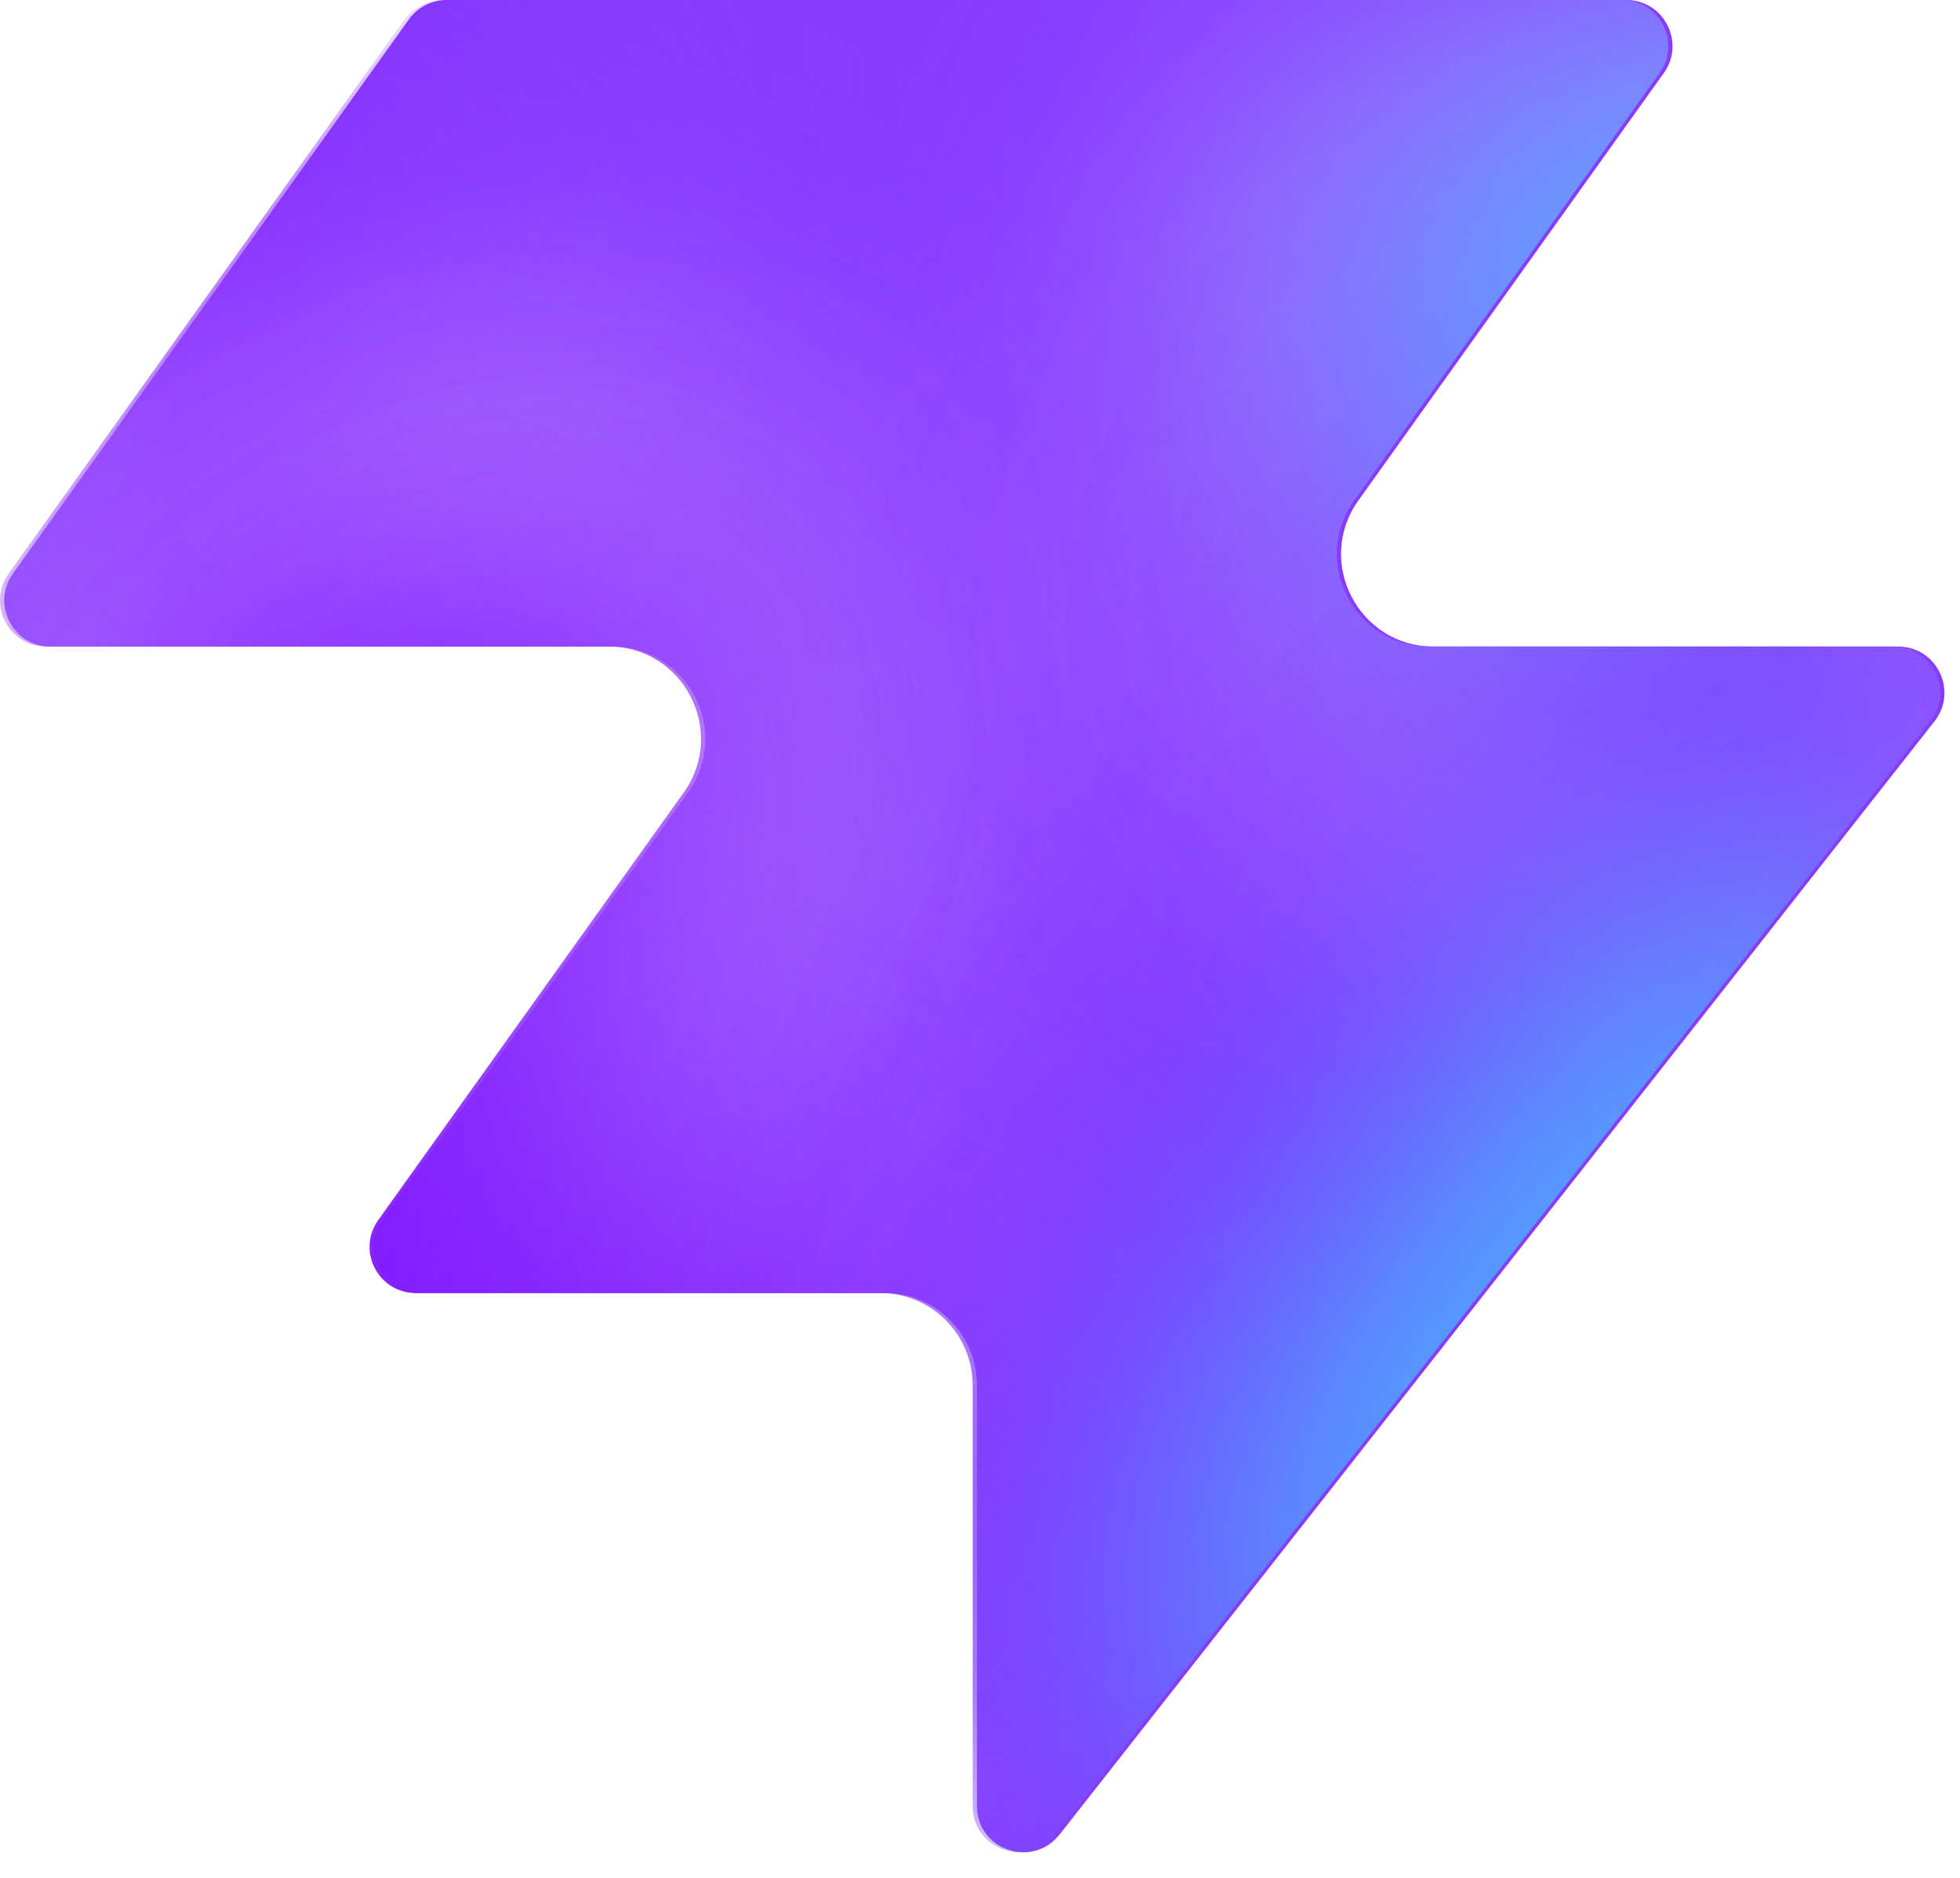
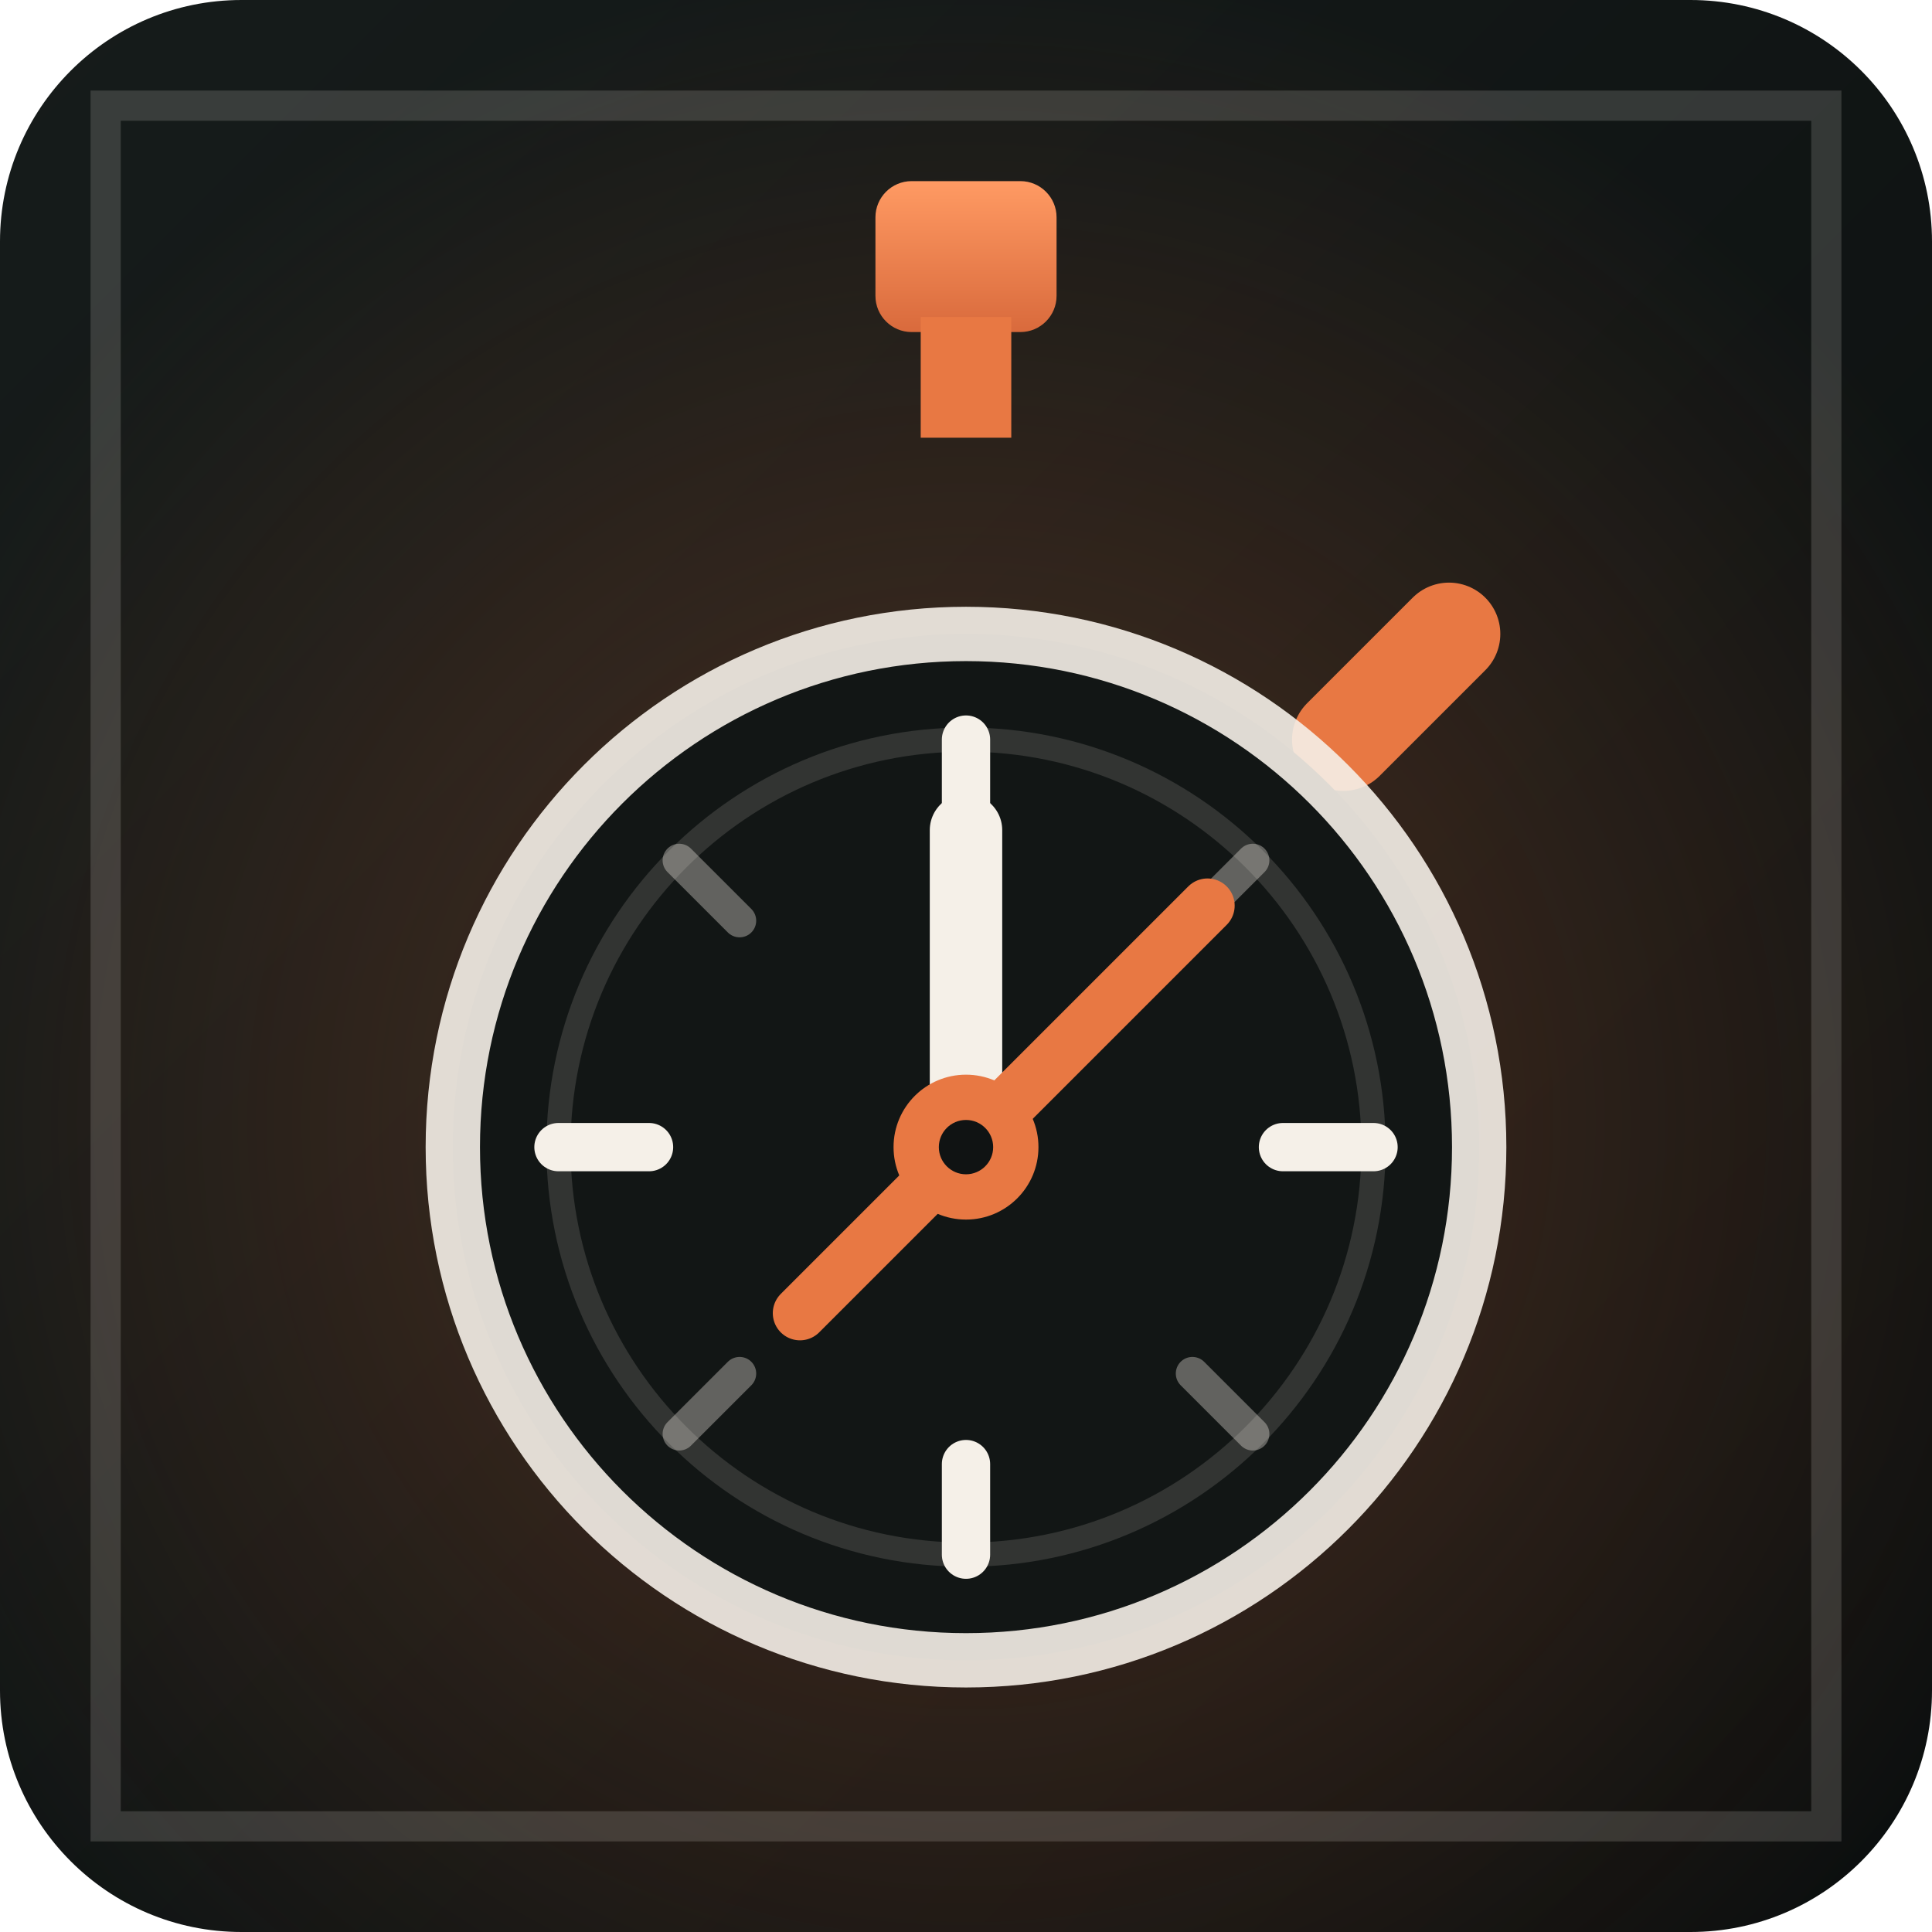
- <svg xmlns="http://www.w3.org/2000/svg" width="48" height="46" fill="none" viewBox="0 0 48 46">
-   <path fill="#863bff" d="M25.946 44.938c-.664.845-2.021.375-2.021-.698V33.937a2.26 2.26 0 0 0-2.262-2.262H10.287c-.92 0-1.456-1.04-.92-1.788l7.48-10.471c1.07-1.497 0-3.578-1.842-3.578H1.237c-.92 0-1.456-1.04-.92-1.788L10.013.474c.214-.297.556-.474.92-.474h28.894c.92 0 1.456 1.04.92 1.788l-7.48 10.471c-1.07 1.498 0 3.579 1.842 3.579h11.377c.943 0 1.473 1.088.89 1.83L25.947 44.94z" style="fill:#863bff;fill:color(display-p3 .525 .23 1);fill-opacity:1" />
-   <mask id="a" width="48" height="46" x="0" y="0" maskUnits="userSpaceOnUse" style="mask-type:alpha">
-     <path fill="#000" d="M25.842 44.938c-.664.844-2.021.375-2.021-.698V33.937a2.26 2.26 0 0 0-2.262-2.262H10.183c-.92 0-1.456-1.04-.92-1.788l7.48-10.471c1.07-1.498 0-3.579-1.842-3.579H1.133c-.92 0-1.456-1.04-.92-1.787L9.91.473c.214-.297.556-.474.92-.474h28.894c.92 0 1.456 1.04.92 1.788l-7.48 10.471c-1.07 1.498 0 3.578 1.842 3.578h11.377c.943 0 1.473 1.088.89 1.832L25.843 44.94z" style="fill:#000;fill-opacity:1" />
-   </mask>
-   <g mask="url(#a)">
-     <g filter="url(#b)">
-       <ellipse cx="5.508" cy="14.704" fill="#ede6ff" rx="5.508" ry="14.704" style="fill:#ede6ff;fill:color(display-p3 .927 .903 1);fill-opacity:1" transform="matrix(.00324 1 1 -.00324 -4.47 31.516)" />
-     </g>
-     <g filter="url(#c)">
-       <ellipse cx="10.399" cy="29.851" fill="#ede6ff" rx="10.399" ry="29.851" style="fill:#ede6ff;fill:color(display-p3 .927 .903 1);fill-opacity:1" transform="matrix(.00324 1 1 -.00324 -39.328 7.883)" />
-     </g>
-     <g filter="url(#d)">
-       <ellipse cx="5.508" cy="30.487" fill="#7e14ff" rx="5.508" ry="30.487" style="fill:#7e14ff;fill:color(display-p3 .492 .077 1);fill-opacity:1" transform="rotate(89.814 -25.913 -14.639)scale(1 -1)" />
-     </g>
-     <g filter="url(#e)">
-       <ellipse cx="5.508" cy="30.599" fill="#7e14ff" rx="5.508" ry="30.599" style="fill:#7e14ff;fill:color(display-p3 .492 .077 1);fill-opacity:1" transform="rotate(89.814 -32.644 -3.334)scale(1 -1)" />
-     </g>
-     <g filter="url(#f)">
-       <ellipse cx="5.508" cy="30.599" fill="#7e14ff" rx="5.508" ry="30.599" style="fill:#7e14ff;fill:color(display-p3 .492 .077 1);fill-opacity:1" transform="matrix(.00324 1 1 -.00324 -34.34 30.47)" />
-     </g>
-     <g filter="url(#g)">
-       <ellipse cx="14.072" cy="22.078" fill="#ede6ff" rx="14.072" ry="22.078" style="fill:#ede6ff;fill:color(display-p3 .927 .903 1);fill-opacity:1" transform="rotate(93.35 24.506 48.493)scale(-1 1)" />
-     </g>
-     <g filter="url(#h)">
-       <ellipse cx="3.47" cy="21.501" fill="#7e14ff" rx="3.47" ry="21.501" style="fill:#7e14ff;fill:color(display-p3 .492 .077 1);fill-opacity:1" transform="rotate(89.009 28.708 47.59)scale(-1 1)" />
-     </g>
-     <g filter="url(#i)">
-       <ellipse cx="3.47" cy="21.501" fill="#7e14ff" rx="3.47" ry="21.501" style="fill:#7e14ff;fill:color(display-p3 .492 .077 1);fill-opacity:1" transform="rotate(89.009 28.708 47.59)scale(-1 1)" />
-     </g>
-     <g filter="url(#j)">
-       <ellipse cx=".387" cy="8.972" fill="#7e14ff" rx="4.407" ry="29.108" style="fill:#7e14ff;fill:color(display-p3 .492 .077 1);fill-opacity:1" transform="rotate(39.51 .387 8.972)" />
-     </g>
-     <g filter="url(#k)">
-       <ellipse cx="47.523" cy="-6.092" fill="#7e14ff" rx="4.407" ry="29.108" style="fill:#7e14ff;fill:color(display-p3 .492 .077 1);fill-opacity:1" transform="rotate(37.892 47.523 -6.092)" />
-     </g>
-     <g filter="url(#l)">
-       <ellipse cx="41.412" cy="6.333" fill="#47bfff" rx="5.971" ry="9.665" style="fill:#47bfff;fill:color(display-p3 .28 .748 1);fill-opacity:1" transform="rotate(37.892 41.412 6.333)" />
-     </g>
-     <g filter="url(#m)">
-       <ellipse cx="-1.879" cy="38.332" fill="#7e14ff" rx="4.407" ry="29.108" style="fill:#7e14ff;fill:color(display-p3 .492 .077 1);fill-opacity:1" transform="rotate(37.892 -1.88 38.332)" />
-     </g>
-     <g filter="url(#n)">
-       <ellipse cx="-1.879" cy="38.332" fill="#7e14ff" rx="4.407" ry="29.108" style="fill:#7e14ff;fill:color(display-p3 .492 .077 1);fill-opacity:1" transform="rotate(37.892 -1.88 38.332)" />
-     </g>
-     <g filter="url(#o)">
-       <ellipse cx="35.651" cy="29.907" fill="#7e14ff" rx="4.407" ry="29.108" style="fill:#7e14ff;fill:color(display-p3 .492 .077 1);fill-opacity:1" transform="rotate(37.892 35.651 29.907)" />
-     </g>
-     <g filter="url(#p)">
-       <ellipse cx="38.418" cy="32.4" fill="#47bfff" rx="5.971" ry="15.297" style="fill:#47bfff;fill:color(display-p3 .28 .748 1);fill-opacity:1" transform="rotate(37.892 38.418 32.4)" />
-     </g>
+ <svg xmlns="http://www.w3.org/2000/svg" viewBox="0 0 64 64">
+   <defs>
+     <linearGradient id="bg" x1="0" y1="0" x2="1" y2="1">
+       <stop offset="0" stop-color="#161c1b" />
+       <stop offset="1" stop-color="#0b0e0e" />
+     </linearGradient>
+     <radialGradient id="glow" cx="0.5" cy="0.58" r="0.6">
+       <stop offset="0" stop-color="#e87843" stop-opacity="0.28" />
+       <stop offset="1" stop-color="#e87843" stop-opacity="0" />
+     </radialGradient>
+     <linearGradient id="crown" x1="0" y1="0" x2="0" y2="1">
+       <stop offset="0" stop-color="#ff9a63" />
+       <stop offset="1" stop-color="#d96a3c" />
+     </linearGradient>
+   </defs>
+   <rect width="64" height="64" rx="8" fill="url(#bg)" />
+   <rect width="64" height="64" rx="8" fill="url(#glow)" />
+   <rect x="3.5" y="3.5" width="57" height="57" fill="none" stroke="#f5f0e8" stroke-opacity="0.16" stroke-width="1" />
+   <rect x="29" y="6" width="6" height="5" rx="1.2" fill="url(#crown)" />
+   <rect x="30.5" y="10.5" width="3" height="4" fill="#e87843" />
+   <line x1="44.5" y1="24.5" x2="48" y2="21" stroke="#e87843" stroke-width="3.4" stroke-linecap="round" />
+   <circle cx="32" cy="38" r="17" fill="#121615" stroke="#f5f0e8" stroke-opacity="0.9" stroke-width="1.8" />
+   <circle cx="32" cy="38" r="13.5" fill="none" stroke="#f5f0e8" stroke-opacity="0.14" stroke-width="0.8" />
+   <g stroke="#f5f0e8" stroke-width="1.6" stroke-linecap="round">
+     <line x1="32" y1="24.5" x2="32" y2="27.5" />
+     <line x1="45.5" y1="38" x2="42.5" y2="38" />
+     <line x1="32" y1="51.5" x2="32" y2="48.5" />
+     <line x1="18.5" y1="38" x2="21.5" y2="38" />
  </g>
-   <defs>
-     <filter id="b" width="60.045" height="41.654" x="-19.77" y="16.149" color-interpolation-filters="sRGB" filterUnits="userSpaceOnUse">
-       <feFlood flood-opacity="0" result="BackgroundImageFix" />
-       <feBlend in="SourceGraphic" in2="BackgroundImageFix" result="shape" />
-       <feGaussianBlur result="effect1_foregroundBlur_2002_17158" stdDeviation="7.659" />
-     </filter>
-     <filter id="c" width="90.34" height="51.437" x="-54.613" y="-7.533" color-interpolation-filters="sRGB" filterUnits="userSpaceOnUse">
-       <feFlood flood-opacity="0" result="BackgroundImageFix" />
-       <feBlend in="SourceGraphic" in2="BackgroundImageFix" result="shape" />
-       <feGaussianBlur result="effect1_foregroundBlur_2002_17158" stdDeviation="7.659" />
-     </filter>
-     <filter id="d" width="79.355" height="29.4" x="-49.64" y="2.03" color-interpolation-filters="sRGB" filterUnits="userSpaceOnUse">
-       <feFlood flood-opacity="0" result="BackgroundImageFix" />
-       <feBlend in="SourceGraphic" in2="BackgroundImageFix" result="shape" />
-       <feGaussianBlur result="effect1_foregroundBlur_2002_17158" stdDeviation="4.596" />
-     </filter>
-     <filter id="e" width="79.579" height="29.4" x="-45.045" y="20.029" color-interpolation-filters="sRGB" filterUnits="userSpaceOnUse">
-       <feFlood flood-opacity="0" result="BackgroundImageFix" />
-       <feBlend in="SourceGraphic" in2="BackgroundImageFix" result="shape" />
-       <feGaussianBlur result="effect1_foregroundBlur_2002_17158" stdDeviation="4.596" />
-     </filter>
-     <filter id="f" width="79.579" height="29.4" x="-43.513" y="21.178" color-interpolation-filters="sRGB" filterUnits="userSpaceOnUse">
-       <feFlood flood-opacity="0" result="BackgroundImageFix" />
-       <feBlend in="SourceGraphic" in2="BackgroundImageFix" result="shape" />
-       <feGaussianBlur result="effect1_foregroundBlur_2002_17158" stdDeviation="4.596" />
-     </filter>
-     <filter id="g" width="74.749" height="58.852" x="15.756" y="-17.901" color-interpolation-filters="sRGB" filterUnits="userSpaceOnUse">
-       <feFlood flood-opacity="0" result="BackgroundImageFix" />
-       <feBlend in="SourceGraphic" in2="BackgroundImageFix" result="shape" />
-       <feGaussianBlur result="effect1_foregroundBlur_2002_17158" stdDeviation="7.659" />
-     </filter>
-     <filter id="h" width="61.377" height="25.362" x="23.548" y="2.284" color-interpolation-filters="sRGB" filterUnits="userSpaceOnUse">
-       <feFlood flood-opacity="0" result="BackgroundImageFix" />
-       <feBlend in="SourceGraphic" in2="BackgroundImageFix" result="shape" />
-       <feGaussianBlur result="effect1_foregroundBlur_2002_17158" stdDeviation="4.596" />
-     </filter>
-     <filter id="i" width="61.377" height="25.362" x="23.548" y="2.284" color-interpolation-filters="sRGB" filterUnits="userSpaceOnUse">
-       <feFlood flood-opacity="0" result="BackgroundImageFix" />
-       <feBlend in="SourceGraphic" in2="BackgroundImageFix" result="shape" />
-       <feGaussianBlur result="effect1_foregroundBlur_2002_17158" stdDeviation="4.596" />
-     </filter>
-     <filter id="j" width="56.045" height="63.649" x="-27.636" y="-22.853" color-interpolation-filters="sRGB" filterUnits="userSpaceOnUse">
-       <feFlood flood-opacity="0" result="BackgroundImageFix" />
-       <feBlend in="SourceGraphic" in2="BackgroundImageFix" result="shape" />
-       <feGaussianBlur result="effect1_foregroundBlur_2002_17158" stdDeviation="4.596" />
-     </filter>
-     <filter id="k" width="54.814" height="64.646" x="20.116" y="-38.415" color-interpolation-filters="sRGB" filterUnits="userSpaceOnUse">
-       <feFlood flood-opacity="0" result="BackgroundImageFix" />
-       <feBlend in="SourceGraphic" in2="BackgroundImageFix" result="shape" />
-       <feGaussianBlur result="effect1_foregroundBlur_2002_17158" stdDeviation="4.596" />
-     </filter>
-     <filter id="l" width="33.541" height="35.313" x="24.641" y="-11.323" color-interpolation-filters="sRGB" filterUnits="userSpaceOnUse">
-       <feFlood flood-opacity="0" result="BackgroundImageFix" />
-       <feBlend in="SourceGraphic" in2="BackgroundImageFix" result="shape" />
-       <feGaussianBlur result="effect1_foregroundBlur_2002_17158" stdDeviation="4.596" />
-     </filter>
-     <filter id="m" width="54.814" height="64.646" x="-29.286" y="6.009" color-interpolation-filters="sRGB" filterUnits="userSpaceOnUse">
-       <feFlood flood-opacity="0" result="BackgroundImageFix" />
-       <feBlend in="SourceGraphic" in2="BackgroundImageFix" result="shape" />
-       <feGaussianBlur result="effect1_foregroundBlur_2002_17158" stdDeviation="4.596" />
-     </filter>
-     <filter id="n" width="54.814" height="64.646" x="-29.286" y="6.009" color-interpolation-filters="sRGB" filterUnits="userSpaceOnUse">
-       <feFlood flood-opacity="0" result="BackgroundImageFix" />
-       <feBlend in="SourceGraphic" in2="BackgroundImageFix" result="shape" />
-       <feGaussianBlur result="effect1_foregroundBlur_2002_17158" stdDeviation="4.596" />
-     </filter>
-     <filter id="o" width="54.814" height="64.646" x="8.244" y="-2.416" color-interpolation-filters="sRGB" filterUnits="userSpaceOnUse">
-       <feFlood flood-opacity="0" result="BackgroundImageFix" />
-       <feBlend in="SourceGraphic" in2="BackgroundImageFix" result="shape" />
-       <feGaussianBlur result="effect1_foregroundBlur_2002_17158" stdDeviation="4.596" />
-     </filter>
-     <filter id="p" width="39.409" height="43.623" x="18.713" y="10.588" color-interpolation-filters="sRGB" filterUnits="userSpaceOnUse">
-       <feFlood flood-opacity="0" result="BackgroundImageFix" />
-       <feBlend in="SourceGraphic" in2="BackgroundImageFix" result="shape" />
-       <feGaussianBlur result="effect1_foregroundBlur_2002_17158" stdDeviation="4.596" />
-     </filter>
-   </defs>
+   <g stroke="#f5f0e8" stroke-opacity="0.35" stroke-width="1.1" stroke-linecap="round">
+     <line x1="41.5" y1="28.5" x2="39.5" y2="30.5" />
+     <line x1="41.5" y1="47.5" x2="39.5" y2="45.5" />
+     <line x1="22.5" y1="47.5" x2="24.5" y2="45.5" />
+     <line x1="22.5" y1="28.5" x2="24.5" y2="30.5" />
+   </g>
+   <line x1="32" y1="38" x2="32" y2="27.5" stroke="#f5f0e8" stroke-width="2.4" stroke-linecap="round" />
+   <line x1="26.5" y1="43.5" x2="40" y2="30" stroke="#e87843" stroke-width="1.8" stroke-linecap="round" />
+   <circle cx="32" cy="38" r="2.4" fill="#e87843" />
+   <circle cx="32" cy="38" r="0.9" fill="#101313" />
</svg>
